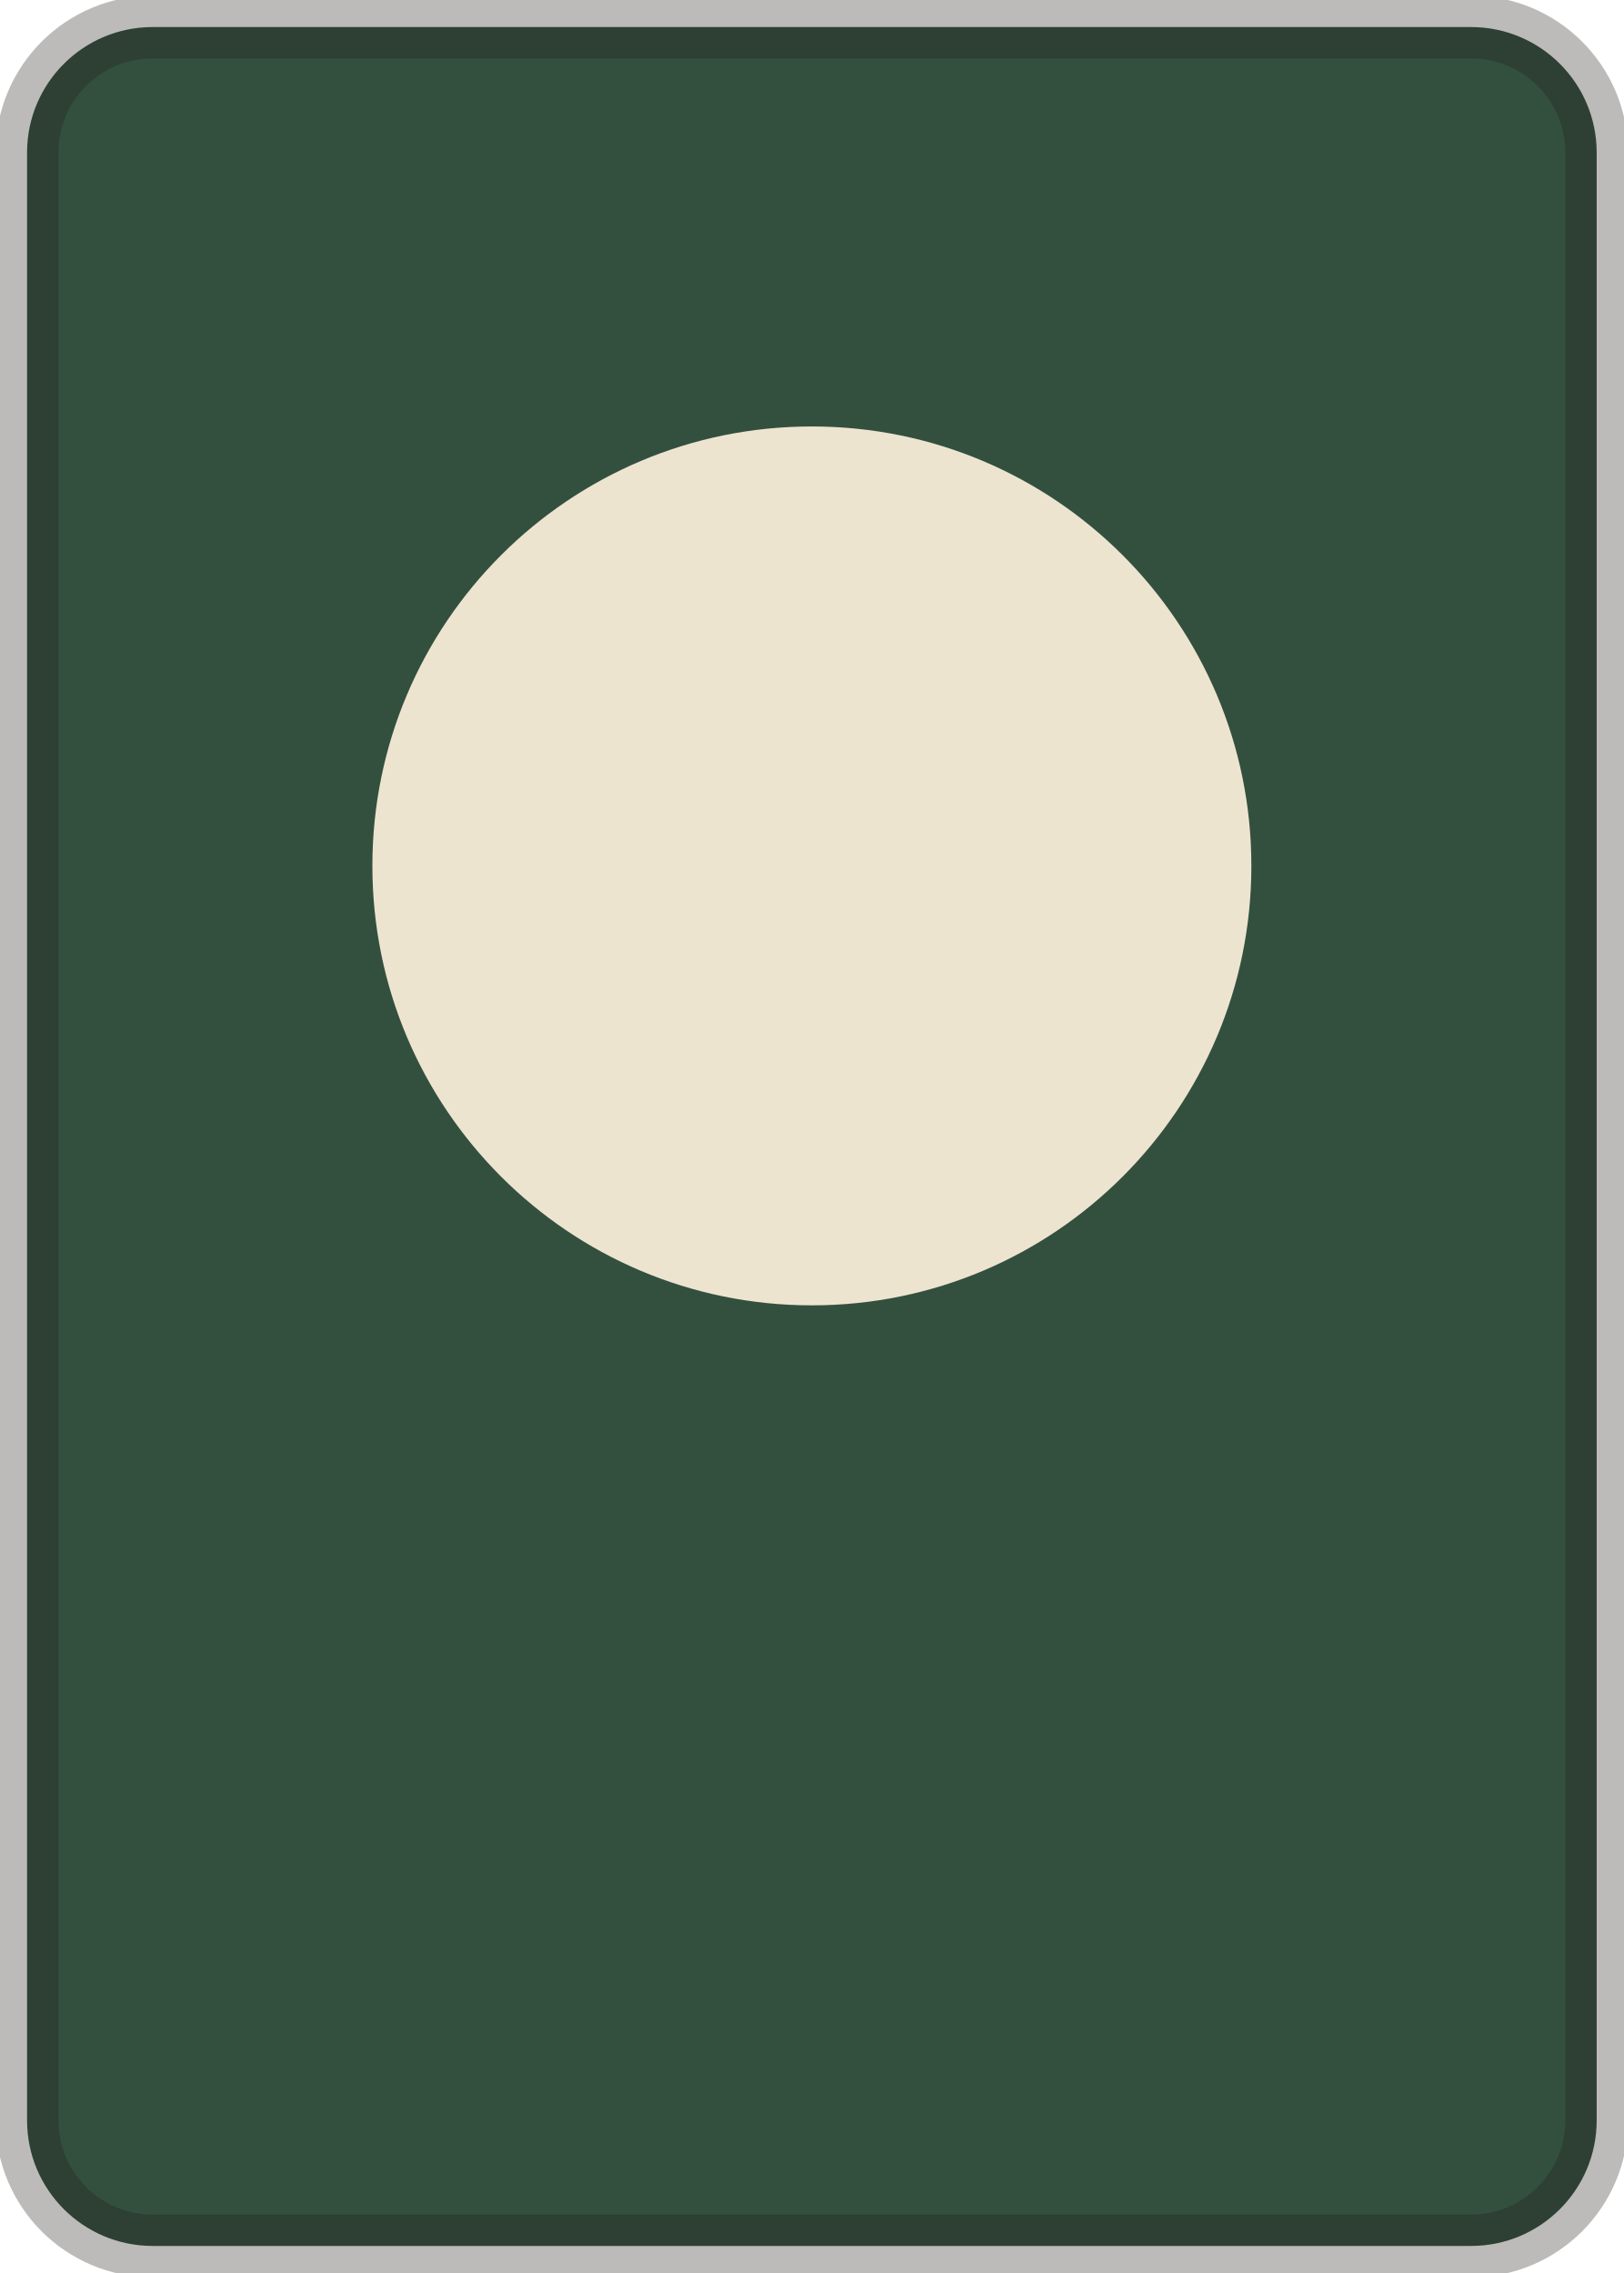
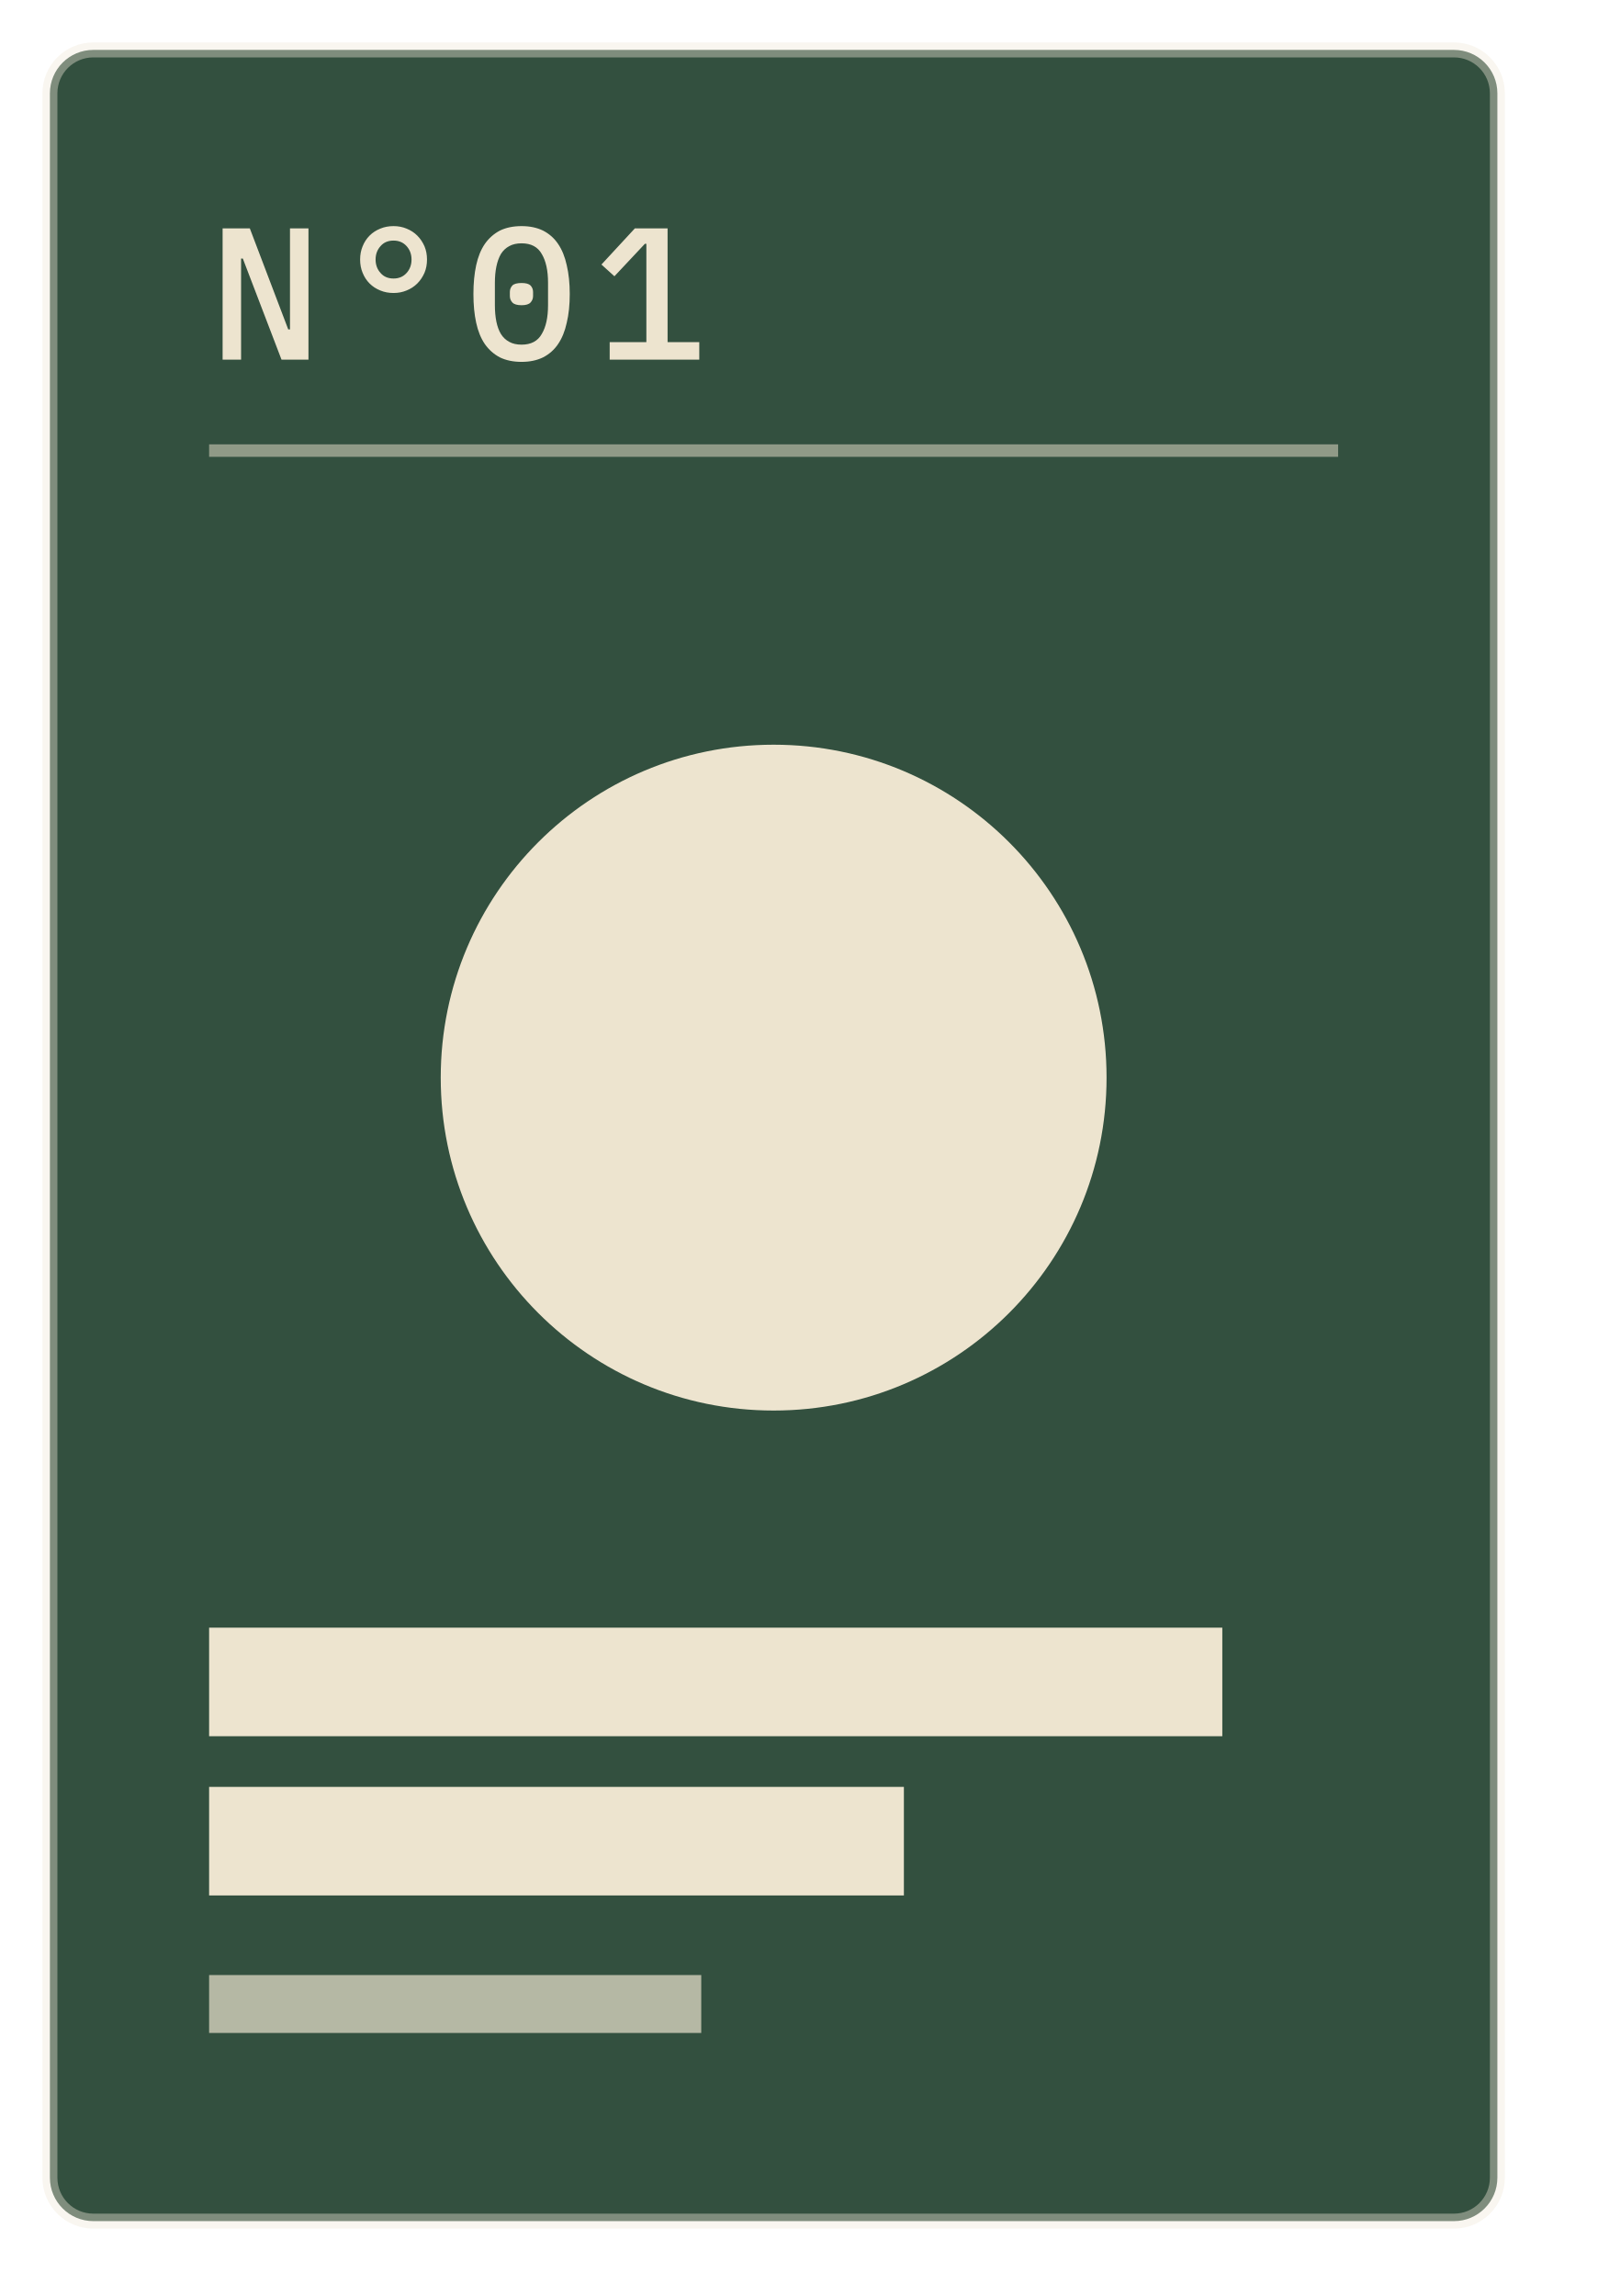
- <svg xmlns="http://www.w3.org/2000/svg" viewBox="0 0 60 84">
-   <rect x="1" y="1" width="58" height="82" rx="4.64" fill="#33503f" stroke="rgba(31,27,24,0.3)" stroke-width="2.32" />
-   <circle cx="30" cy="32" r="16.240" fill="#ede4cf" />
+ <svg xmlns="http://www.w3.org/2000/svg" viewBox="0 0 64 92">
+   <g>
+     <rect x="2" y="2" width="58" height="87" rx="1.74" fill="#33503f" stroke="rgba(241,234,217,0.4)" stroke-width="0.6" />
+     <path d="M11.28 14.41L9.73 10.36L9.66 10.36L9.66 14.41L8.92 14.41L8.92 9.15L10.01 9.15L11.55 13.20L11.62 13.20L11.62 9.15L12.36 9.15L12.36 14.41L11.28 14.41M15.77 11.74Q15.48 11.74 15.24 11.64Q14.99 11.54 14.81 11.36Q14.63 11.18 14.53 10.93Q14.43 10.69 14.43 10.40Q14.43 10.11 14.53 9.87Q14.63 9.62 14.81 9.44Q14.99 9.26 15.24 9.16Q15.48 9.06 15.77 9.06Q16.05 9.06 16.29 9.16Q16.54 9.26 16.72 9.44Q16.90 9.62 17.01 9.87Q17.11 10.11 17.11 10.40Q17.11 10.69 17.01 10.93Q16.90 11.18 16.72 11.36Q16.54 11.54 16.29 11.64Q16.05 11.74 15.77 11.74M15.77 11.16Q16.09 11.16 16.29 10.94Q16.49 10.72 16.49 10.40Q16.49 10.08 16.29 9.86Q16.09 9.64 15.77 9.64Q15.44 9.64 15.25 9.86Q15.05 10.08 15.05 10.40Q15.05 10.72 15.25 10.94Q15.44 11.16 15.77 11.16M20.90 14.50Q20.40 14.50 20.03 14.32Q19.67 14.13 19.43 13.79Q19.19 13.44 19.08 12.93Q18.97 12.43 18.97 11.78Q18.97 11.14 19.08 10.63Q19.19 10.12 19.43 9.77Q19.67 9.43 20.03 9.24Q20.40 9.06 20.90 9.06Q21.39 9.06 21.76 9.24Q22.13 9.43 22.36 9.77Q22.60 10.12 22.71 10.63Q22.83 11.14 22.83 11.78Q22.83 12.43 22.71 12.93Q22.60 13.44 22.36 13.79Q22.13 14.13 21.76 14.32Q21.39 14.50 20.90 14.50M20.90 13.81Q21.47 13.81 21.71 13.38Q21.96 12.96 21.96 12.23L21.96 11.33Q21.96 10.60 21.71 10.18Q21.47 9.75 20.90 9.75Q20.61 9.75 20.41 9.86Q20.20 9.97 20.07 10.18Q19.95 10.39 19.89 10.68Q19.83 10.97 19.83 11.33L19.83 12.23Q19.83 12.59 19.89 12.89Q19.95 13.18 20.07 13.38Q20.20 13.59 20.41 13.70Q20.61 13.81 20.90 13.81M20.90 12.23Q20.63 12.23 20.53 12.12Q20.43 12.01 20.43 11.86L20.43 11.70Q20.43 11.55 20.53 11.44Q20.63 11.34 20.90 11.34Q21.16 11.34 21.26 11.44Q21.36 11.55 21.36 11.70L21.36 11.86Q21.36 12.01 21.26 12.12Q21.16 12.23 20.90 12.23M28.02 14.41L24.43 14.41L24.43 13.71L25.90 13.71L25.90 9.77L25.84 9.77L24.62 11.07L24.10 10.60L25.44 9.15L26.75 9.15L26.75 13.71L28.02 13.71" fill="#ede4cf" />
+     <rect x="8.379" y="17.805" width="45.24" height="0.5" fill="#ede4cf" opacity="0.5" />
+     <circle cx="31" cy="43.18" r="13.34" fill="#ede4cf" />
+     <rect x="8.379" y="65.22" width="40.599" height="4.35" fill="#ede4cf" />
+     <rect x="8.379" y="71.6" width="27.84" height="4.35" fill="#ede4cf" />
+     <rect x="8.379" y="79.14" width="19.720" height="2.32" fill="#ede4cf" opacity="0.7" />
+   </g>
</svg>
